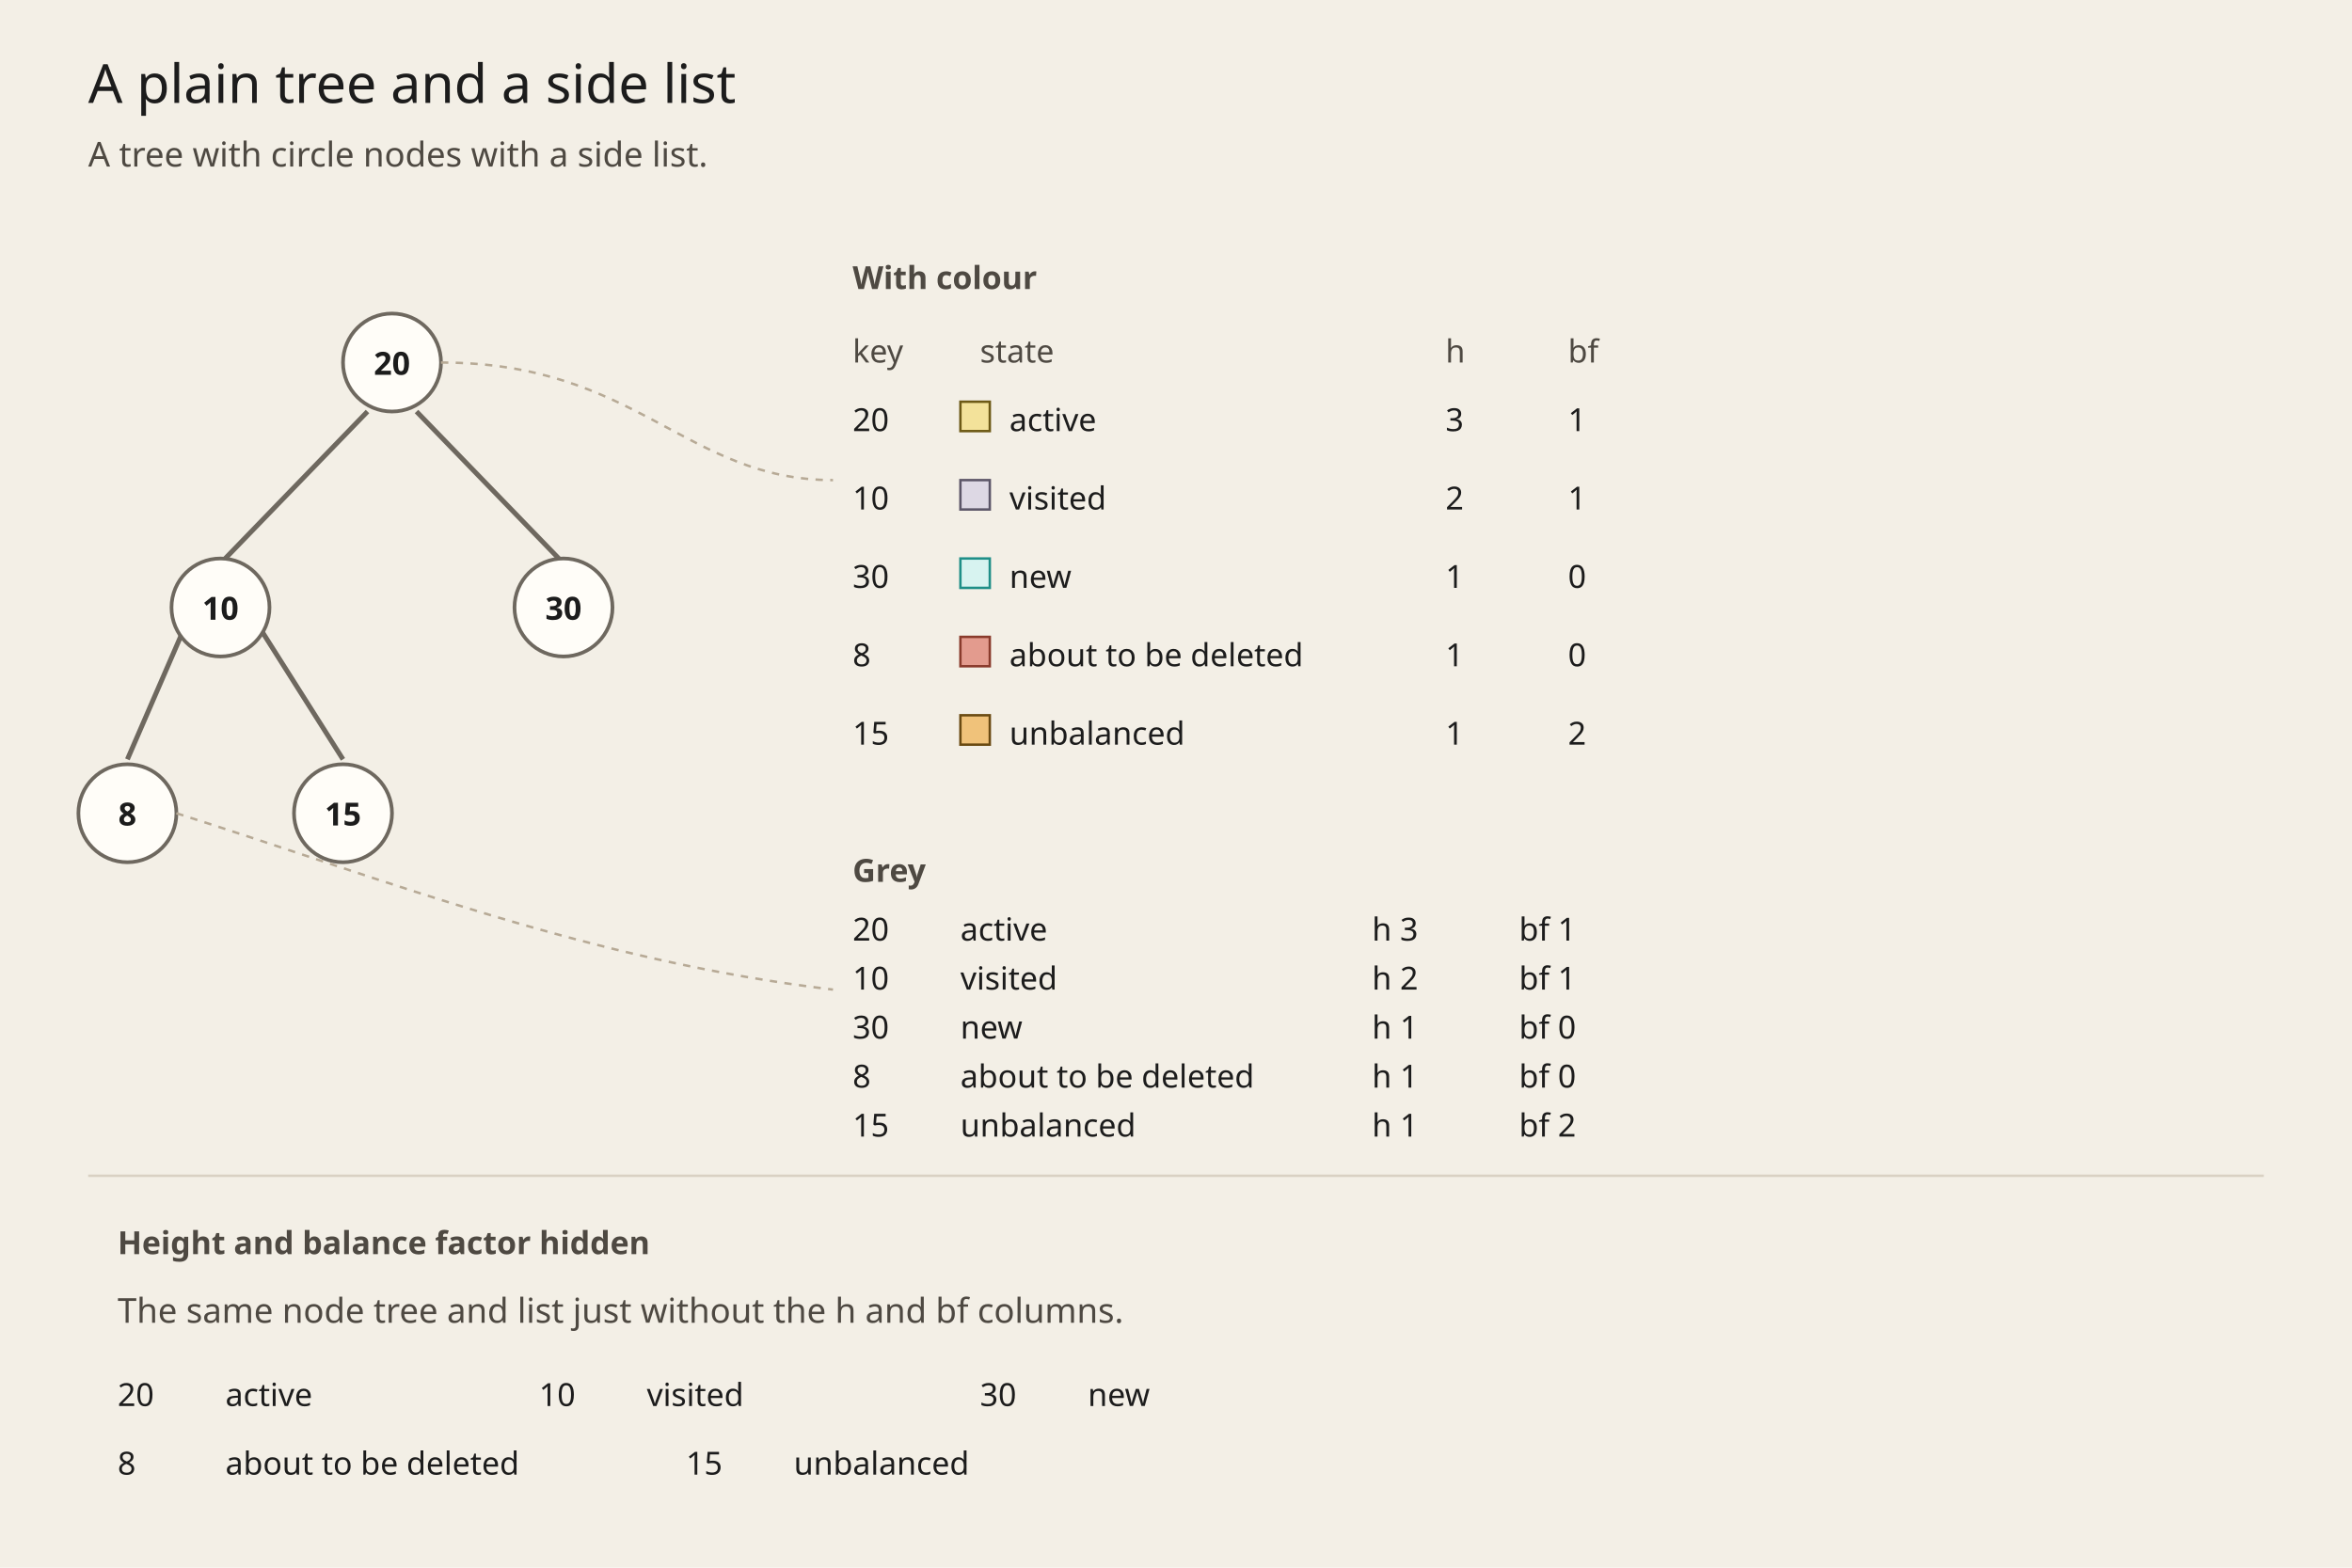
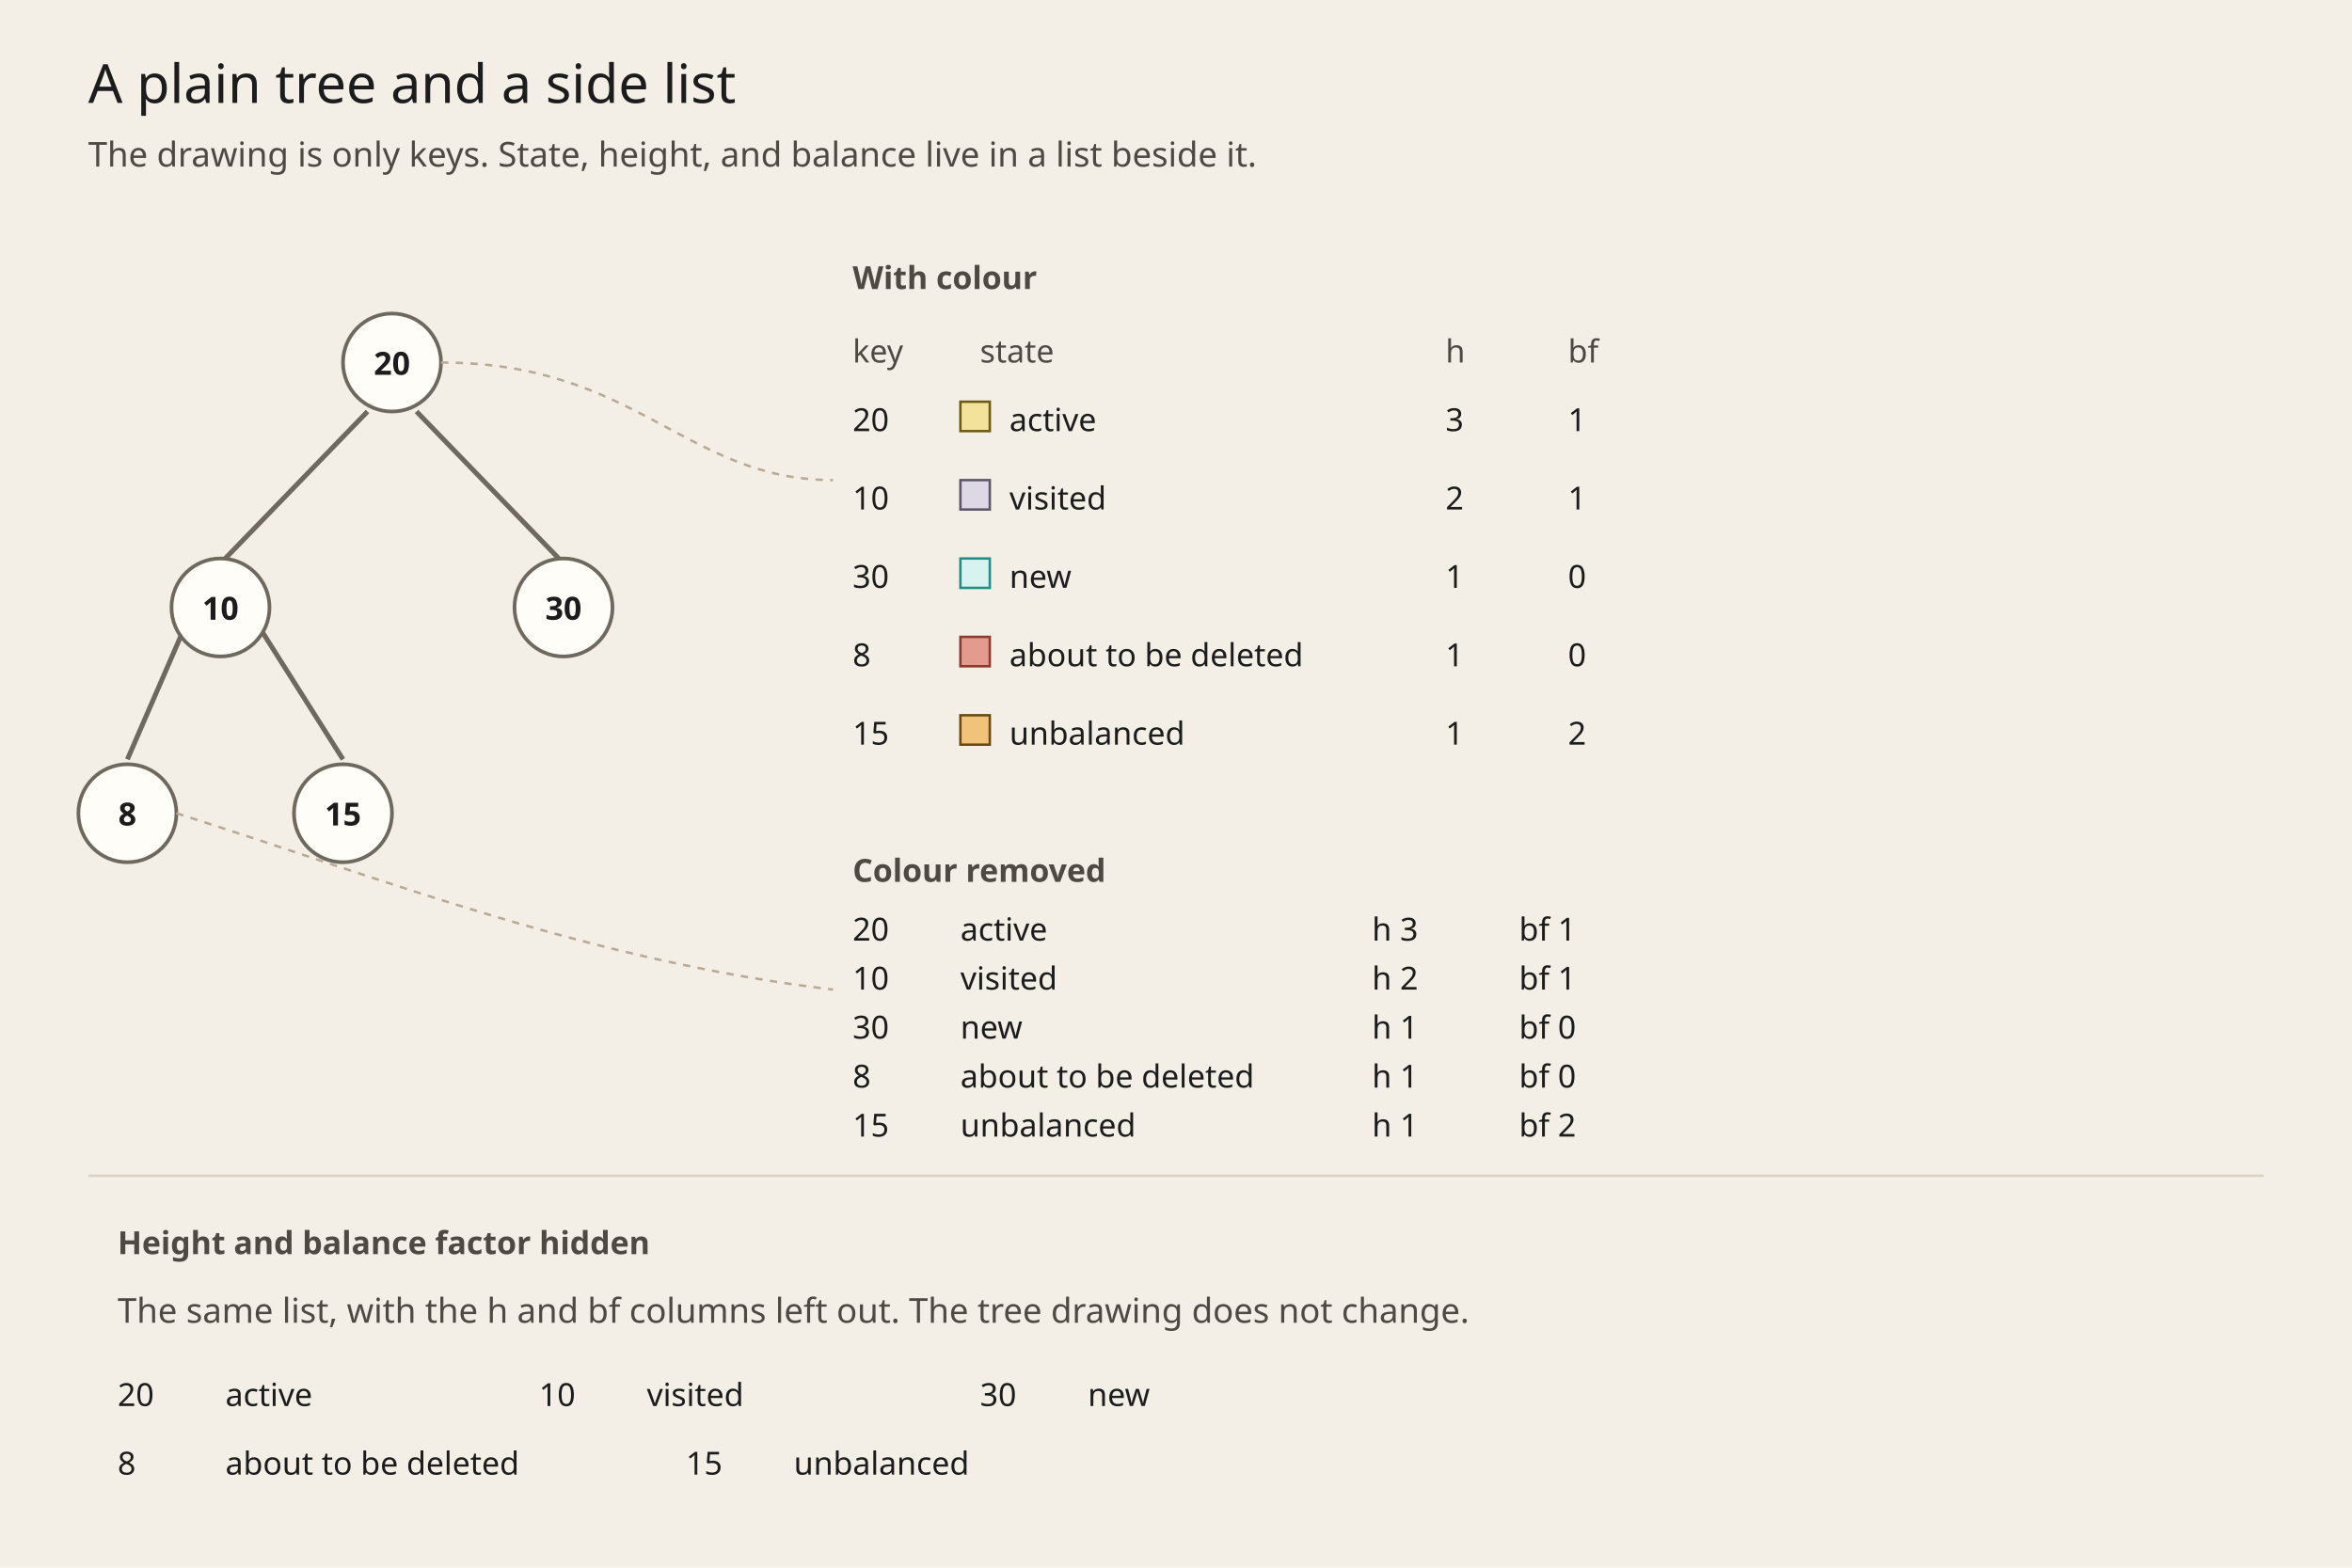
<svg xmlns="http://www.w3.org/2000/svg" viewBox="0 0 960 640" font-family="ui-sans-serif, system-ui, sans-serif">
  <rect width="960" height="640" fill="#f3efe6" />
  <text x="36" y="42" font-size="22" fill="#1c1c1c">A plain tree and a side list</text>
-   <text x="36" y="68" font-size="14" fill="#4e4942">A tree with circle nodes with a side list.</text>
+   <text x="36" y="68" font-size="14" fill="#4e4942">The drawing is only keys. State, height, and balance live in a list beside it.</text>
  <g stroke="#6e685f" stroke-width="2">
    <line x1="150" y1="168" x2="90" y2="230" />
    <line x1="170" y1="168" x2="230" y2="230" />
    <line x1="78" y1="250" x2="52" y2="310" />
    <line x1="102" y1="250" x2="140" y2="310" />
  </g>
  <g fill="#fffdf8" stroke="#6e685f" stroke-width="1.5">
    <circle cx="160" cy="148" r="20" />
    <circle cx="90" cy="248" r="20" />
    <circle cx="230" cy="248" r="20" />
    <circle cx="52" cy="332" r="20" />
    <circle cx="140" cy="332" r="20" />
  </g>
  <g text-anchor="middle" font-size="13" font-weight="600" fill="#1c1c1c">
    <text x="160" y="153">20</text>
    <text x="90" y="253">10</text>
    <text x="230" y="253">30</text>
    <text x="52" y="337">8</text>
    <text x="140" y="337">15</text>
  </g>
  <g stroke="#b7aa96" stroke-dasharray="3 3" fill="none">
    <path d="M180 148 C 260 148, 280 196, 340 196" />
    <path d="M72 332 C 160 360, 240 392, 340 404" />
  </g>
  <text x="348" y="118" font-size="13" font-weight="600" fill="#4e4942">With colour</text>
  <g font-size="13" fill="#1c1c1c">
    <text x="348" y="148" fill="#4e4942">key</text>
    <text x="400" y="148" fill="#4e4942">state</text>
    <text x="590" y="148" fill="#4e4942">h</text>
    <text x="640" y="148" fill="#4e4942">bf</text>
    <rect x="392" y="164" width="12" height="12" fill="#f3e29a" stroke="#6d5a16" />
    <text x="348" y="176">20</text>
    <text x="412" y="176">active</text>
    <text x="590" y="176">3</text>
    <text x="640" y="176">1</text>
    <rect x="392" y="196" width="12" height="12" fill="#ddd8e4" stroke="#5c5668" />
    <text x="348" y="208">10</text>
    <text x="412" y="208">visited</text>
    <text x="590" y="208">2</text>
    <text x="640" y="208">1</text>
    <rect x="392" y="228" width="12" height="12" fill="#d7f3f0" stroke="#1f8f88" />
    <text x="348" y="240">30</text>
    <text x="412" y="240">new</text>
    <text x="590" y="240">1</text>
    <text x="640" y="240">0</text>
    <rect x="392" y="260" width="12" height="12" fill="#e39b8e" stroke="#8a3b2c" />
    <text x="348" y="272">8</text>
    <text x="412" y="272">about to be deleted</text>
    <text x="590" y="272">1</text>
    <text x="640" y="272">0</text>
    <rect x="392" y="292" width="12" height="12" fill="#f0c27a" stroke="#6a4a12" />
    <text x="348" y="304">15</text>
    <text x="412" y="304">unbalanced</text>
    <text x="590" y="304">1</text>
    <text x="640" y="304">2</text>
  </g>
-   <text x="348" y="360" font-size="13" font-weight="600" fill="#4e4942">Grey</text>
+   <text x="348" y="360" font-size="13" font-weight="600" fill="#4e4942">Colour removed</text>
  <g font-size="13" fill="#1c1c1c">
    <text x="348" y="384">20</text>
    <text x="392" y="384">active</text>
    <text x="560" y="384">h 3</text>
    <text x="620" y="384">bf 1</text>
    <text x="348" y="404">10</text>
    <text x="392" y="404">visited</text>
    <text x="560" y="404">h 2</text>
    <text x="620" y="404">bf 1</text>
    <text x="348" y="424">30</text>
    <text x="392" y="424">new</text>
    <text x="560" y="424">h 1</text>
    <text x="620" y="424">bf 0</text>
    <text x="348" y="444">8</text>
    <text x="392" y="444">about to be deleted</text>
    <text x="560" y="444">h 1</text>
    <text x="620" y="444">bf 0</text>
    <text x="348" y="464">15</text>
    <text x="392" y="464">unbalanced</text>
    <text x="560" y="464">h 1</text>
    <text x="620" y="464">bf 2</text>
  </g>
  <line x1="36" y1="480" x2="924" y2="480" stroke="#d9d1c3" />
  <text x="48" y="512" font-size="13" font-weight="600" fill="#4e4942">Height and balance factor hidden</text>
-   <text x="48" y="540" font-size="14" fill="#4e4942">The same node tree and list just without the h and bf columns.</text>
+   <text x="48" y="540" font-size="14" fill="#4e4942">The same list, with the h and bf columns left out. The tree drawing does not change.</text>
  <g font-size="13" fill="#1c1c1c">
    <text x="48" y="574">20</text>
    <text x="92" y="574">active</text>
    <text x="220" y="574">10</text>
    <text x="264" y="574">visited</text>
    <text x="400" y="574">30</text>
    <text x="444" y="574">new</text>
    <text x="48" y="602">8</text>
    <text x="92" y="602">about to be deleted</text>
    <text x="280" y="602">15</text>
    <text x="324" y="602">unbalanced</text>
  </g>
</svg>
